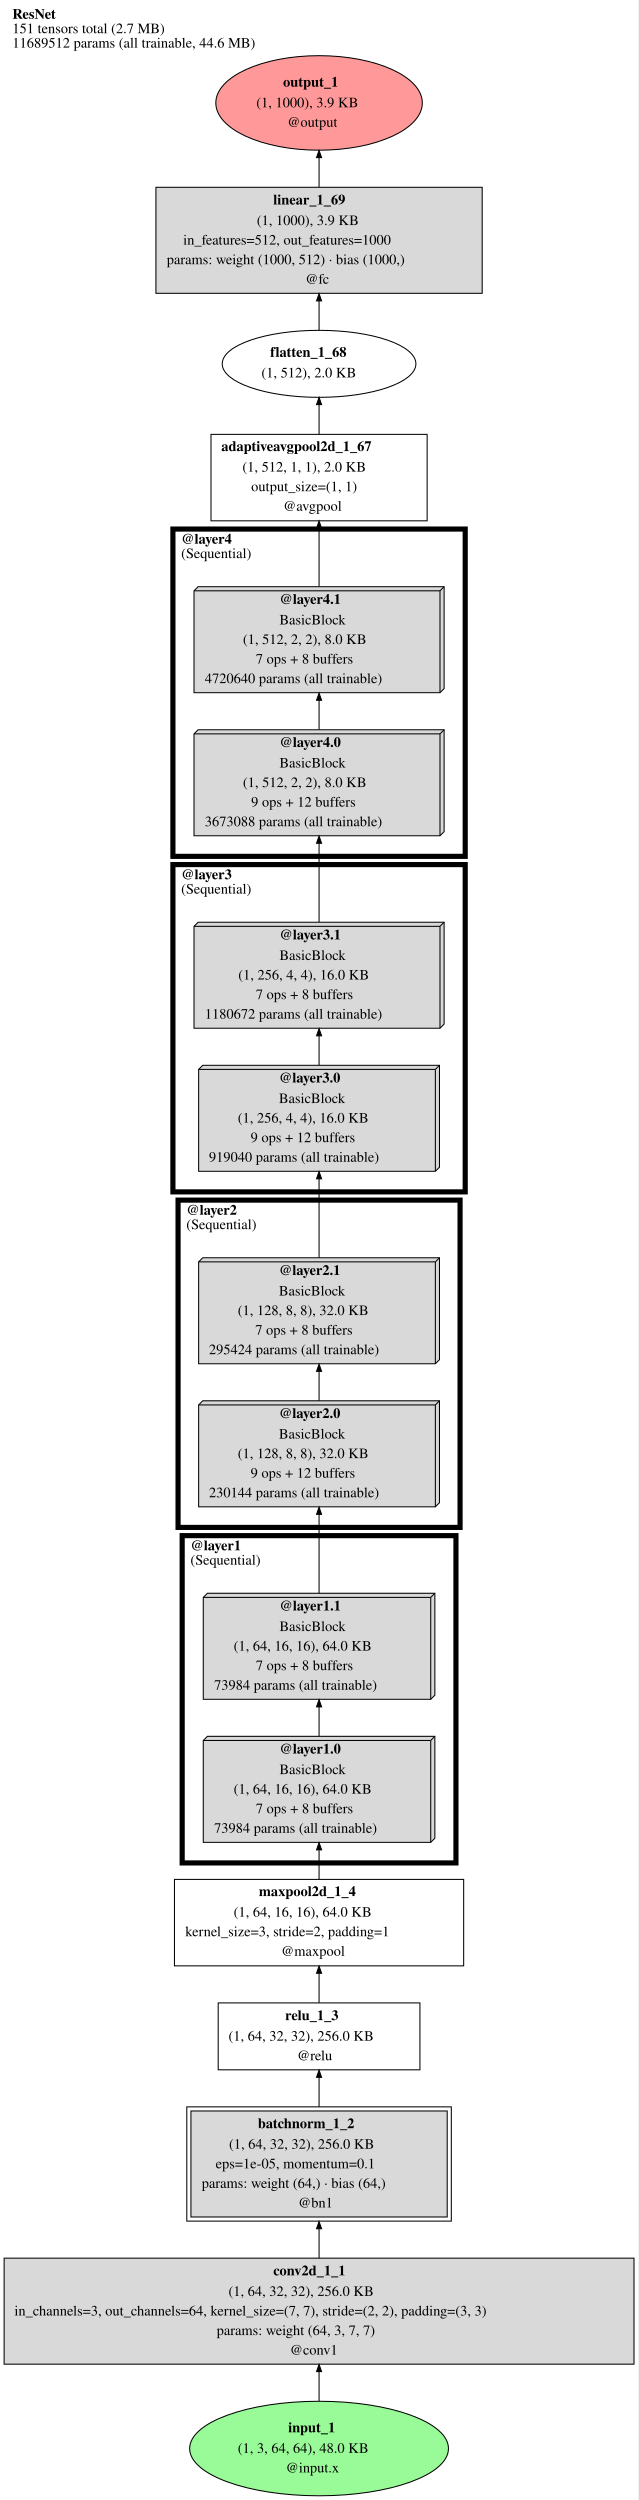
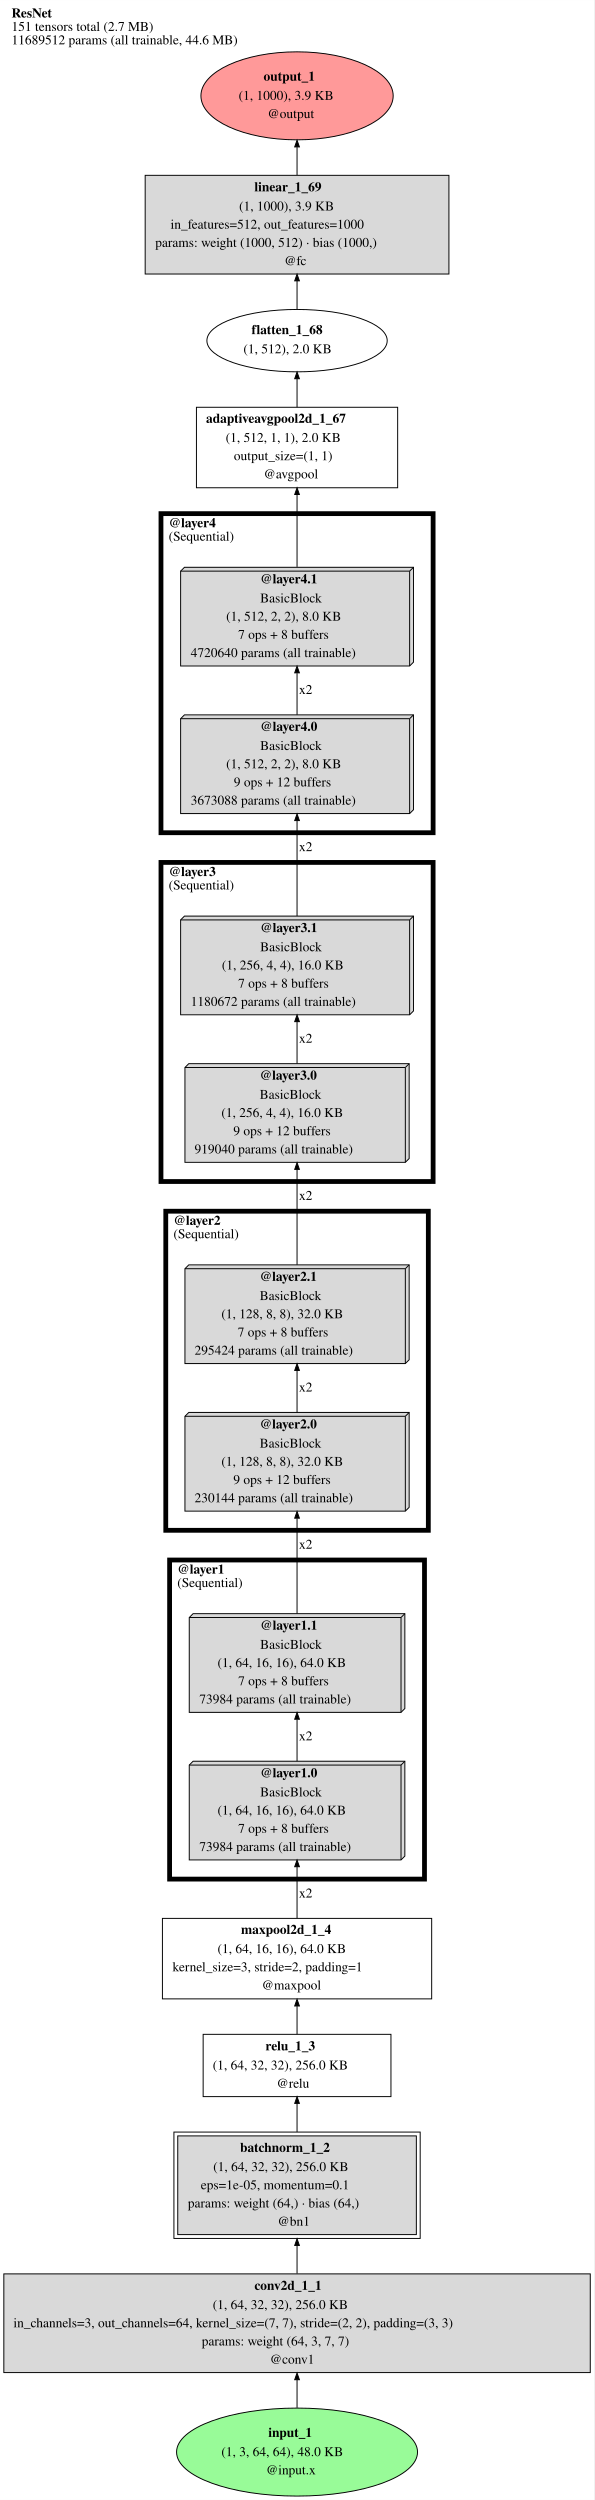
- <svg xmlns="http://www.w3.org/2000/svg" xmlns:xlink="http://www.w3.org/1999/xlink" width="620pt" height="2429pt" viewBox="0.00 0.00 620.00 2428.90">
-   <g id="graph0" class="graph" transform="scale(1 1) rotate(0) translate(4 2424.9)">
-     <polygon fill="white" stroke="transparent" points="-4,4 -4,-2424.9 616,-2424.9 616,4 -4,4" />
-     <text text-anchor="start" x="8" y="-2406.7" font-family="Times,serif" font-weight="bold" font-size="14.00">ResNet</text>
-     <text text-anchor="start" x="8" y="-2392.7" font-family="Times,serif" font-size="14.00">151 tensors total (2.7 MB)</text>
-     <text text-anchor="start" x="8" y="-2378.7" font-family="Times,serif" font-size="14.00">11689512 params (all trainable, 44.6 MB)</text>
+ <svg xmlns="http://www.w3.org/2000/svg" xmlns:xlink="http://www.w3.org/1999/xlink" width="620pt" height="2609pt" viewBox="0.00 0.00 620.00 2608.90">
+   <g id="graph0" class="graph" transform="scale(1 1) rotate(0) translate(4 2604.9)">
+     <polygon fill="white" stroke="transparent" points="-4,4 -4,-2604.9 616,-2604.9 616,4 -4,4" />
+     <text text-anchor="start" x="8" y="-2586.7" font-family="Times,serif" font-weight="bold" font-size="14.00">ResNet</text>
+     <text text-anchor="start" x="8" y="-2572.7" font-family="Times,serif" font-size="14.00">151 tensors total (2.7 MB)</text>
+     <text text-anchor="start" x="8" y="-2558.7" font-family="Times,serif" font-size="14.00">11689512 params (all trainable, 44.6 MB)</text>
    <g id="clust2" class="cluster">
-       <polygon fill="white" stroke="black" stroke-width="5" points="173,-614.92 173,-932.92 439,-932.92 439,-614.92 173,-614.92" />
-       <text text-anchor="start" x="181" y="-918.72" font-family="Times,serif" font-weight="bold" font-size="14.00">@layer1</text>
-       <text text-anchor="start" x="181" y="-904.72" font-family="Times,serif" font-size="14.00">(Sequential)</text>
+       <polygon fill="white" stroke="black" stroke-width="5" points="173,-643.92 173,-976.92 439,-976.92 439,-643.92 173,-643.92" />
+       <text text-anchor="start" x="181" y="-962.72" font-family="Times,serif" font-weight="bold" font-size="14.00">@layer1</text>
+       <text text-anchor="start" x="181" y="-948.72" font-family="Times,serif" font-size="14.00">(Sequential)</text>
    </g>
    <g id="clust3" class="cluster">
-       <polygon fill="white" stroke="black" stroke-width="5" points="169,-940.92 169,-1258.92 443,-1258.92 443,-940.92 169,-940.92" />
-       <text text-anchor="start" x="177" y="-1244.72" font-family="Times,serif" font-weight="bold" font-size="14.00">@layer2</text>
-       <text text-anchor="start" x="177" y="-1230.72" font-family="Times,serif" font-size="14.00">(Sequential)</text>
+       <polygon fill="white" stroke="black" stroke-width="5" points="169,-1007.92 169,-1340.92 443,-1340.92 443,-1007.92 169,-1007.92" />
+       <text text-anchor="start" x="177" y="-1326.72" font-family="Times,serif" font-weight="bold" font-size="14.00">@layer2</text>
+       <text text-anchor="start" x="177" y="-1312.72" font-family="Times,serif" font-size="14.00">(Sequential)</text>
    </g>
    <g id="clust4" class="cluster">
-       <polygon fill="white" stroke="black" stroke-width="5" points="164,-1266.92 164,-1584.92 448,-1584.92 448,-1266.92 164,-1266.92" />
-       <text text-anchor="start" x="172" y="-1570.72" font-family="Times,serif" font-weight="bold" font-size="14.00">@layer3</text>
-       <text text-anchor="start" x="172" y="-1556.72" font-family="Times,serif" font-size="14.00">(Sequential)</text>
+       <polygon fill="white" stroke="black" stroke-width="5" points="164,-1371.92 164,-1704.92 448,-1704.92 448,-1371.92 164,-1371.92" />
+       <text text-anchor="start" x="172" y="-1690.72" font-family="Times,serif" font-weight="bold" font-size="14.00">@layer3</text>
+       <text text-anchor="start" x="172" y="-1676.72" font-family="Times,serif" font-size="14.00">(Sequential)</text>
    </g>
    <g id="clust5" class="cluster">
-       <polygon fill="white" stroke="black" stroke-width="5" points="164,-1592.92 164,-1910.92 448,-1910.92 448,-1592.92 164,-1592.92" />
-       <text text-anchor="start" x="172" y="-1896.72" font-family="Times,serif" font-weight="bold" font-size="14.00">@layer4</text>
-       <text text-anchor="start" x="172" y="-1882.72" font-family="Times,serif" font-size="14.00">(Sequential)</text>
+       <polygon fill="white" stroke="black" stroke-width="5" points="164,-1735.92 164,-2068.92 448,-2068.92 448,-1735.92 164,-1735.92" />
+       <text text-anchor="start" x="172" y="-2054.72" font-family="Times,serif" font-weight="bold" font-size="14.00">@layer4</text>
+       <text text-anchor="start" x="172" y="-2040.72" font-family="Times,serif" font-size="14.00">(Sequential)</text>
    </g>
    <g id="node1" class="node">
      <ellipse fill="#98fb98" stroke="black" cx="306" cy="-45.96" rx="125.73" ry="45.92" />
      <text text-anchor="start" x="276" y="-61.76" font-family="Times,serif" font-weight="bold" font-size="14.00">input_1</text>
      <text text-anchor="start" x="227" y="-41.76" font-family="Times,serif" font-size="14.00">(1, 3, 64, 64), 48.0 KB</text>
      <text text-anchor="start" x="273.5" y="-22.76" font-family="Times,serif" font-size="14.00">@input.x</text>
    </g>
    <g id="node2" class="node">
-       <polygon fill="#d9d9d9" stroke="black" points="612,-230.92 0,-230.92 0,-127.92 612,-127.92 612,-230.92" />
-       <text text-anchor="start" x="261.5" y="-214.22" font-family="Times,serif" font-weight="bold" font-size="14.00">conv2d_1_1</text>
-       <text text-anchor="start" x="218" y="-194.22" font-family="Times,serif" font-size="14.00">(1, 64, 32, 32), 256.0 KB</text>
-       <text text-anchor="start" x="10" y="-175.22" font-family="Times,serif" font-size="14.00">in_channels=3, out_channels=64, kernel_size=(7, 7), stride=(2, 2), padding=(3, 3)</text>
-       <text text-anchor="start" x="206.5" y="-156.22" font-family="Times,serif" font-size="14.00">params: weight (64, 3, 7, 7)</text>
-       <text text-anchor="start" x="277.5" y="-137.22" font-family="Times,serif" font-size="14.00">@conv1</text>
+       <polygon fill="#d9d9d9" stroke="black" points="612,-231.92 0,-231.92 0,-128.92 612,-128.92 612,-231.92" />
+       <text text-anchor="start" x="261.5" y="-215.22" font-family="Times,serif" font-weight="bold" font-size="14.00">conv2d_1_1</text>
+       <text text-anchor="start" x="218" y="-195.22" font-family="Times,serif" font-size="14.00">(1, 64, 32, 32), 256.0 KB</text>
+       <text text-anchor="start" x="10" y="-176.22" font-family="Times,serif" font-size="14.00">in_channels=3, out_channels=64, kernel_size=(7, 7), stride=(2, 2), padding=(3, 3)</text>
+       <text text-anchor="start" x="206.5" y="-157.22" font-family="Times,serif" font-size="14.00">params: weight (64, 3, 7, 7)</text>
+       <text text-anchor="start" x="277.5" y="-138.22" font-family="Times,serif" font-size="14.00">@conv1</text>
    </g>
    <g id="edge1" class="edge">
-       <path fill="none" stroke="black" d="M306,-92.2C306,-101.32 306,-111.02 306,-120.5" />
-       <polygon fill="black" stroke="black" points="303.55,-120.69 306,-127.69 308.45,-120.69 303.55,-120.69" />
+       <path fill="none" stroke="black" d="M306,-92.18C306,-101.59 306,-111.63 306,-121.42" />
+       <polygon fill="black" stroke="black" points="303.55,-121.5 306,-128.5 308.45,-121.5 303.55,-121.5" />
    </g>
    <g id="node3" class="node">
      <g id="a_node3">
        <a xlink:title="Hidden buffers: bn1.running_mean, bn1.running_var">
-           <polygon fill="#d9d9d9" stroke="black" points="430.5,-373.92 181.5,-373.92 181.5,-270.92 430.5,-270.92 430.5,-373.92" />
-           <polygon fill="none" stroke="black" points="434.5,-377.92 177.5,-377.92 177.5,-266.92 434.5,-266.92 434.5,-377.92" />
-           <text text-anchor="start" x="246.5" y="-357.22" font-family="Times,serif" font-weight="bold" font-size="14.00">batchnorm_1_2</text>
-           <text text-anchor="start" x="218.5" y="-337.22" font-family="Times,serif" font-size="14.00">(1, 64, 32, 32), 256.0 KB</text>
-           <text text-anchor="start" x="205.5" y="-318.22" font-family="Times,serif" font-size="14.00">eps=1e-05, momentum=0.1</text>
-           <text text-anchor="start" x="192" y="-299.22" font-family="Times,serif" font-size="14.00">params: weight (64,) · bias (64,)</text>
-           <text text-anchor="start" x="285.5" y="-280.22" font-family="Times,serif" font-size="14.00">@bn1</text>
+           <polygon fill="#d9d9d9" stroke="black" points="430.5,-375.92 181.5,-375.92 181.5,-272.92 430.5,-272.92 430.5,-375.92" />
+           <polygon fill="none" stroke="black" points="434.5,-379.92 177.5,-379.92 177.5,-268.92 434.5,-268.92 434.5,-379.92" />
+           <text text-anchor="start" x="246.5" y="-359.22" font-family="Times,serif" font-weight="bold" font-size="14.00">batchnorm_1_2</text>
+           <text text-anchor="start" x="218.5" y="-339.22" font-family="Times,serif" font-size="14.00">(1, 64, 32, 32), 256.0 KB</text>
+           <text text-anchor="start" x="205.5" y="-320.22" font-family="Times,serif" font-size="14.00">eps=1e-05, momentum=0.1</text>
+           <text text-anchor="start" x="192" y="-301.22" font-family="Times,serif" font-size="14.00">params: weight (64,) · bias (64,)</text>
+           <text text-anchor="start" x="285.5" y="-282.22" font-family="Times,serif" font-size="14.00">@bn1</text>
        </a>
      </g>
    </g>
    <g id="edge2" class="edge">
-       <path fill="none" stroke="black" d="M306,-230.93C306,-240.12 306,-249.81 306,-259.29" />
-       <polygon fill="black" stroke="black" points="303.55,-259.49 306,-266.49 308.45,-259.49 303.55,-259.49" />
+       <path fill="none" stroke="black" d="M306,-232.29C306,-241.77 306,-251.77 306,-261.53" />
+       <polygon fill="black" stroke="black" points="303.55,-261.59 306,-268.59 308.45,-261.59 303.55,-261.59" />
    </g>
    <g id="node4" class="node">
-       <polygon fill="white" stroke="black" points="404,-478.92 208,-478.92 208,-413.92 404,-413.92 404,-478.92" />
-       <text text-anchor="start" x="273" y="-462.22" font-family="Times,serif" font-weight="bold" font-size="14.00">relu_1_3</text>
-       <text text-anchor="start" x="218" y="-442.22" font-family="Times,serif" font-size="14.00">(1, 64, 32, 32), 256.0 KB</text>
-       <text text-anchor="start" x="284.5" y="-423.22" font-family="Times,serif" font-size="14.00">@relu</text>
+       <polygon fill="white" stroke="black" points="404,-481.92 208,-481.92 208,-416.92 404,-416.92 404,-481.92" />
+       <text text-anchor="start" x="273" y="-465.22" font-family="Times,serif" font-weight="bold" font-size="14.00">relu_1_3</text>
+       <text text-anchor="start" x="218" y="-445.22" font-family="Times,serif" font-size="14.00">(1, 64, 32, 32), 256.0 KB</text>
+       <text text-anchor="start" x="284.5" y="-426.22" font-family="Times,serif" font-size="14.00">@relu</text>
    </g>
    <g id="edge3" class="edge">
-       <path fill="none" stroke="black" d="M306,-378C306,-387.61 306,-397.44 306,-406.51" />
-       <polygon fill="black" stroke="black" points="303.55,-406.61 306,-413.61 308.45,-406.61 303.55,-406.61" />
+       <path fill="none" stroke="black" d="M306,-380.09C306,-390.11 306,-400.38 306,-409.81" />
+       <polygon fill="black" stroke="black" points="303.55,-409.84 306,-416.84 308.45,-409.84 303.55,-409.84" />
    </g>
    <g id="node5" class="node">
-       <polygon fill="white" stroke="black" points="446.5,-598.92 165.5,-598.92 165.5,-514.92 446.5,-514.92 446.5,-598.92" />
-       <text text-anchor="start" x="247.5" y="-582.72" font-family="Times,serif" font-weight="bold" font-size="14.00">maxpool2d_1_4</text>
-       <text text-anchor="start" x="223" y="-562.72" font-family="Times,serif" font-size="14.00">(1, 64, 16, 16), 64.0 KB</text>
-       <text text-anchor="start" x="176" y="-543.72" font-family="Times,serif" font-size="14.00">kernel_size=3, stride=2, padding=1</text>
-       <text text-anchor="start" x="269" y="-524.72" font-family="Times,serif" font-size="14.00">@maxpool</text>
+       <polygon fill="white" stroke="black" points="446.5,-602.92 165.5,-602.92 165.5,-518.92 446.5,-518.92 446.5,-602.92" />
+       <text text-anchor="start" x="247.5" y="-586.72" font-family="Times,serif" font-weight="bold" font-size="14.00">maxpool2d_1_4</text>
+       <text text-anchor="start" x="223" y="-566.72" font-family="Times,serif" font-size="14.00">(1, 64, 16, 16), 64.0 KB</text>
+       <text text-anchor="start" x="176" y="-547.72" font-family="Times,serif" font-size="14.00">kernel_size=3, stride=2, padding=1</text>
+       <text text-anchor="start" x="269" y="-528.72" font-family="Times,serif" font-size="14.00">@maxpool</text>
    </g>
    <g id="edge4" class="edge">
-       <path fill="none" stroke="black" d="M306,-479.1C306,-487.97 306,-497.82 306,-507.43" />
-       <polygon fill="black" stroke="black" points="303.55,-507.71 306,-514.71 308.45,-507.71 303.55,-507.71" />
+       <path fill="none" stroke="black" d="M306,-482.1C306,-491.24 306,-501.45 306,-511.37" />
+       <polygon fill="black" stroke="black" points="303.55,-511.53 306,-518.53 308.45,-511.53 303.55,-511.53" />
    </g>
    <g id="node6" class="node">
-       <polygon fill="#d9d9d9" stroke="black" points="418.5,-737.92 197.5,-737.92 193.5,-733.92 193.5,-634.92 414.5,-634.92 418.5,-638.92 418.5,-737.92" />
-       <polyline fill="none" stroke="black" points="414.5,-733.92 193.5,-733.92 " />
-       <polyline fill="none" stroke="black" points="414.5,-733.92 414.5,-634.92 " />
-       <polyline fill="none" stroke="black" points="414.5,-733.92 418.5,-737.92 " />
-       <text text-anchor="start" x="267.5" y="-721.22" font-family="Times,serif" font-weight="bold" font-size="14.00">@layer1.0</text>
-       <text text-anchor="start" x="267.5" y="-701.22" font-family="Times,serif" font-size="14.00">BasicBlock</text>
-       <text text-anchor="start" x="223" y="-682.22" font-family="Times,serif" font-size="14.00">(1, 64, 16, 16), 64.0 KB</text>
-       <text text-anchor="start" x="244.5" y="-663.22" font-family="Times,serif" font-size="14.00">7 ops + 8 buffers</text>
-       <text text-anchor="start" x="204" y="-644.22" font-family="Times,serif" font-size="14.00">73984 params (all trainable)</text>
+       <polygon fill="#d9d9d9" stroke="black" points="418.5,-766.92 197.5,-766.92 193.5,-762.92 193.5,-663.92 414.5,-663.92 418.5,-667.92 418.5,-766.92" />
+       <polyline fill="none" stroke="black" points="414.5,-762.92 193.5,-762.92 " />
+       <polyline fill="none" stroke="black" points="414.5,-762.92 414.5,-663.92 " />
+       <polyline fill="none" stroke="black" points="414.5,-762.92 418.5,-766.92 " />
+       <text text-anchor="start" x="267.5" y="-750.22" font-family="Times,serif" font-weight="bold" font-size="14.00">@layer1.0</text>
+       <text text-anchor="start" x="267.5" y="-730.22" font-family="Times,serif" font-size="14.00">BasicBlock</text>
+       <text text-anchor="start" x="223" y="-711.22" font-family="Times,serif" font-size="14.00">(1, 64, 16, 16), 64.0 KB</text>
+       <text text-anchor="start" x="244.5" y="-692.22" font-family="Times,serif" font-size="14.00">7 ops + 8 buffers</text>
+       <text text-anchor="start" x="204" y="-673.22" font-family="Times,serif" font-size="14.00">73984 params (all trainable)</text>
    </g>
    <g id="edge5" class="edge">
-       <path fill="none" stroke="black" d="M306,-598.97C306,-608.02 306,-617.77 306,-627.35" />
-       <polygon fill="black" stroke="black" points="303.55,-627.63 306,-634.63 308.45,-627.63 303.55,-627.63" />
+       <path fill="none" stroke="black" d="M306,-603.19C306,-619.7 306,-639 306,-656.85" />
+       <polygon fill="black" stroke="black" points="303.55,-656.87 306,-663.87 308.45,-656.87 303.55,-656.87" />
+       <text text-anchor="middle" x="315" y="-624.72" font-family="Times,serif" font-size="14.00">x2</text>
    </g>
    <g id="node7" class="node">
-       <polygon fill="#d9d9d9" stroke="black" points="418.5,-876.92 197.5,-876.92 193.5,-872.92 193.5,-773.92 414.5,-773.92 418.5,-777.92 418.5,-876.92" />
-       <polyline fill="none" stroke="black" points="414.5,-872.92 193.5,-872.92 " />
-       <polyline fill="none" stroke="black" points="414.5,-872.92 414.5,-773.92 " />
-       <polyline fill="none" stroke="black" points="414.5,-872.92 418.5,-876.92 " />
-       <text text-anchor="start" x="267.5" y="-860.22" font-family="Times,serif" font-weight="bold" font-size="14.00">@layer1.1</text>
-       <text text-anchor="start" x="267.5" y="-840.22" font-family="Times,serif" font-size="14.00">BasicBlock</text>
-       <text text-anchor="start" x="223" y="-821.22" font-family="Times,serif" font-size="14.00">(1, 64, 16, 16), 64.0 KB</text>
-       <text text-anchor="start" x="244.5" y="-802.22" font-family="Times,serif" font-size="14.00">7 ops + 8 buffers</text>
-       <text text-anchor="start" x="204" y="-783.22" font-family="Times,serif" font-size="14.00">73984 params (all trainable)</text>
+       <polygon fill="#d9d9d9" stroke="black" points="418.5,-920.92 197.5,-920.92 193.5,-916.92 193.5,-817.92 414.5,-817.92 418.5,-821.92 418.5,-920.92" />
+       <polyline fill="none" stroke="black" points="414.5,-916.92 193.5,-916.92 " />
+       <polyline fill="none" stroke="black" points="414.5,-916.92 414.5,-817.92 " />
+       <polyline fill="none" stroke="black" points="414.5,-916.92 418.5,-920.92 " />
+       <text text-anchor="start" x="267.5" y="-904.22" font-family="Times,serif" font-weight="bold" font-size="14.00">@layer1.1</text>
+       <text text-anchor="start" x="267.5" y="-884.22" font-family="Times,serif" font-size="14.00">BasicBlock</text>
+       <text text-anchor="start" x="223" y="-865.22" font-family="Times,serif" font-size="14.00">(1, 64, 16, 16), 64.0 KB</text>
+       <text text-anchor="start" x="244.5" y="-846.22" font-family="Times,serif" font-size="14.00">7 ops + 8 buffers</text>
+       <text text-anchor="start" x="204" y="-827.22" font-family="Times,serif" font-size="14.00">73984 params (all trainable)</text>
    </g>
    <g id="edge6" class="edge">
-       <path fill="none" stroke="black" d="M306,-738.05C306,-747.28 306,-756.98 306,-766.41" />
-       <polygon fill="black" stroke="black" points="303.55,-766.55 306,-773.55 308.45,-766.55 303.55,-766.55" />
+       <path fill="none" stroke="black" d="M306,-767.04C306,-780.94 306,-796.12 306,-810.4" />
+       <polygon fill="black" stroke="black" points="303.55,-810.77 306,-817.77 308.45,-810.77 303.55,-810.77" />
+       <text text-anchor="middle" x="315" y="-788.72" font-family="Times,serif" font-size="14.00">x2</text>
    </g>
    <g id="node8" class="node">
-       <polygon fill="#d9d9d9" stroke="black" points="423,-1063.92 193,-1063.92 189,-1059.92 189,-960.92 419,-960.92 423,-964.92 423,-1063.92" />
-       <polyline fill="none" stroke="black" points="419,-1059.92 189,-1059.92 " />
-       <polyline fill="none" stroke="black" points="419,-1059.92 419,-960.92 " />
-       <polyline fill="none" stroke="black" points="419,-1059.92 423,-1063.92 " />
-       <text text-anchor="start" x="267" y="-1047.22" font-family="Times,serif" font-weight="bold" font-size="14.00">@layer2.0</text>
-       <text text-anchor="start" x="267" y="-1027.22" font-family="Times,serif" font-size="14.00">BasicBlock</text>
-       <text text-anchor="start" x="227" y="-1008.22" font-family="Times,serif" font-size="14.00">(1, 128, 8, 8), 32.0 KB</text>
-       <text text-anchor="start" x="239.5" y="-989.22" font-family="Times,serif" font-size="14.00">9 ops + 12 buffers</text>
-       <text text-anchor="start" x="199" y="-970.22" font-family="Times,serif" font-size="14.00">230144 params (all trainable)</text>
+       <polygon fill="#d9d9d9" stroke="black" points="423,-1130.92 193,-1130.92 189,-1126.92 189,-1027.92 419,-1027.92 423,-1031.92 423,-1130.92" />
+       <polyline fill="none" stroke="black" points="419,-1126.92 189,-1126.92 " />
+       <polyline fill="none" stroke="black" points="419,-1126.92 419,-1027.92 " />
+       <polyline fill="none" stroke="black" points="419,-1126.92 423,-1130.92 " />
+       <text text-anchor="start" x="267" y="-1114.22" font-family="Times,serif" font-weight="bold" font-size="14.00">@layer2.0</text>
+       <text text-anchor="start" x="267" y="-1094.22" font-family="Times,serif" font-size="14.00">BasicBlock</text>
+       <text text-anchor="start" x="227" y="-1075.22" font-family="Times,serif" font-size="14.00">(1, 128, 8, 8), 32.0 KB</text>
+       <text text-anchor="start" x="239.5" y="-1056.22" font-family="Times,serif" font-size="14.00">9 ops + 12 buffers</text>
+       <text text-anchor="start" x="199" y="-1037.22" font-family="Times,serif" font-size="14.00">230144 params (all trainable)</text>
    </g>
    <g id="edge7" class="edge">
-       <path fill="none" stroke="black" d="M306,-876.98C306,-900.64 306,-928.94 306,-953.47" />
-       <polygon fill="black" stroke="black" points="303.55,-953.61 306,-960.61 308.45,-953.61 303.55,-953.61" />
+       <path fill="none" stroke="black" d="M306,-921.04C306,-950.99 306,-989.04 306,-1020.22" />
+       <polygon fill="black" stroke="black" points="303.55,-1020.58 306,-1027.58 308.45,-1020.58 303.55,-1020.58" />
+       <text text-anchor="middle" x="315" y="-988.72" font-family="Times,serif" font-size="14.00">x2</text>
    </g>
    <g id="node9" class="node">
-       <polygon fill="#d9d9d9" stroke="black" points="423,-1202.92 193,-1202.92 189,-1198.92 189,-1099.92 419,-1099.92 423,-1103.92 423,-1202.92" />
-       <polyline fill="none" stroke="black" points="419,-1198.92 189,-1198.92 " />
-       <polyline fill="none" stroke="black" points="419,-1198.92 419,-1099.92 " />
-       <polyline fill="none" stroke="black" points="419,-1198.92 423,-1202.92 " />
-       <text text-anchor="start" x="267" y="-1186.22" font-family="Times,serif" font-weight="bold" font-size="14.00">@layer2.1</text>
-       <text text-anchor="start" x="267" y="-1166.22" font-family="Times,serif" font-size="14.00">BasicBlock</text>
-       <text text-anchor="start" x="227" y="-1147.22" font-family="Times,serif" font-size="14.00">(1, 128, 8, 8), 32.0 KB</text>
-       <text text-anchor="start" x="244" y="-1128.22" font-family="Times,serif" font-size="14.00">7 ops + 8 buffers</text>
-       <text text-anchor="start" x="199" y="-1109.22" font-family="Times,serif" font-size="14.00">295424 params (all trainable)</text>
+       <polygon fill="#d9d9d9" stroke="black" points="423,-1284.92 193,-1284.92 189,-1280.92 189,-1181.92 419,-1181.92 423,-1185.92 423,-1284.92" />
+       <polyline fill="none" stroke="black" points="419,-1280.92 189,-1280.92 " />
+       <polyline fill="none" stroke="black" points="419,-1280.92 419,-1181.92 " />
+       <polyline fill="none" stroke="black" points="419,-1280.92 423,-1284.92 " />
+       <text text-anchor="start" x="267" y="-1268.22" font-family="Times,serif" font-weight="bold" font-size="14.00">@layer2.1</text>
+       <text text-anchor="start" x="267" y="-1248.22" font-family="Times,serif" font-size="14.00">BasicBlock</text>
+       <text text-anchor="start" x="227" y="-1229.22" font-family="Times,serif" font-size="14.00">(1, 128, 8, 8), 32.0 KB</text>
+       <text text-anchor="start" x="244" y="-1210.22" font-family="Times,serif" font-size="14.00">7 ops + 8 buffers</text>
+       <text text-anchor="start" x="199" y="-1191.22" font-family="Times,serif" font-size="14.00">295424 params (all trainable)</text>
    </g>
    <g id="edge8" class="edge">
-       <path fill="none" stroke="black" d="M306,-1064.05C306,-1073.28 306,-1082.98 306,-1092.41" />
-       <polygon fill="black" stroke="black" points="303.55,-1092.55 306,-1099.55 308.45,-1092.55 303.55,-1092.55" />
+       <path fill="none" stroke="black" d="M306,-1131.04C306,-1144.94 306,-1160.12 306,-1174.4" />
+       <polygon fill="black" stroke="black" points="303.55,-1174.77 306,-1181.77 308.45,-1174.77 303.55,-1174.77" />
+       <text text-anchor="middle" x="315" y="-1152.72" font-family="Times,serif" font-size="14.00">x2</text>
    </g>
    <g id="node10" class="node">
-       <polygon fill="#d9d9d9" stroke="black" points="423,-1389.92 193,-1389.92 189,-1385.92 189,-1286.92 419,-1286.92 423,-1290.92 423,-1389.92" />
-       <polyline fill="none" stroke="black" points="419,-1385.92 189,-1385.92 " />
-       <polyline fill="none" stroke="black" points="419,-1385.92 419,-1286.92 " />
-       <polyline fill="none" stroke="black" points="419,-1385.92 423,-1389.92 " />
-       <text text-anchor="start" x="267" y="-1373.22" font-family="Times,serif" font-weight="bold" font-size="14.00">@layer3.0</text>
-       <text text-anchor="start" x="267" y="-1353.22" font-family="Times,serif" font-size="14.00">BasicBlock</text>
-       <text text-anchor="start" x="227" y="-1334.22" font-family="Times,serif" font-size="14.00">(1, 256, 4, 4), 16.0 KB</text>
-       <text text-anchor="start" x="239.5" y="-1315.22" font-family="Times,serif" font-size="14.00">9 ops + 12 buffers</text>
-       <text text-anchor="start" x="199" y="-1296.22" font-family="Times,serif" font-size="14.00">919040 params (all trainable)</text>
+       <polygon fill="#d9d9d9" stroke="black" points="423,-1494.92 193,-1494.92 189,-1490.92 189,-1391.92 419,-1391.92 423,-1395.92 423,-1494.92" />
+       <polyline fill="none" stroke="black" points="419,-1490.92 189,-1490.92 " />
+       <polyline fill="none" stroke="black" points="419,-1490.92 419,-1391.92 " />
+       <polyline fill="none" stroke="black" points="419,-1490.92 423,-1494.92 " />
+       <text text-anchor="start" x="267" y="-1478.22" font-family="Times,serif" font-weight="bold" font-size="14.00">@layer3.0</text>
+       <text text-anchor="start" x="267" y="-1458.22" font-family="Times,serif" font-size="14.00">BasicBlock</text>
+       <text text-anchor="start" x="227" y="-1439.22" font-family="Times,serif" font-size="14.00">(1, 256, 4, 4), 16.0 KB</text>
+       <text text-anchor="start" x="239.5" y="-1420.22" font-family="Times,serif" font-size="14.00">9 ops + 12 buffers</text>
+       <text text-anchor="start" x="199" y="-1401.22" font-family="Times,serif" font-size="14.00">919040 params (all trainable)</text>
    </g>
    <g id="edge9" class="edge">
-       <path fill="none" stroke="black" d="M306,-1202.98C306,-1226.64 306,-1254.94 306,-1279.47" />
-       <polygon fill="black" stroke="black" points="303.55,-1279.61 306,-1286.61 308.45,-1279.61 303.55,-1279.61" />
+       <path fill="none" stroke="black" d="M306,-1285.04C306,-1314.99 306,-1353.04 306,-1384.22" />
+       <polygon fill="black" stroke="black" points="303.55,-1384.58 306,-1391.58 308.45,-1384.58 303.55,-1384.58" />
+       <text text-anchor="middle" x="315" y="-1352.72" font-family="Times,serif" font-size="14.00">x2</text>
    </g>
    <g id="node11" class="node">
-       <polygon fill="#d9d9d9" stroke="black" points="427.5,-1528.92 188.5,-1528.92 184.5,-1524.92 184.5,-1425.92 423.5,-1425.92 427.5,-1429.92 427.5,-1528.92" />
-       <polyline fill="none" stroke="black" points="423.5,-1524.92 184.5,-1524.92 " />
-       <polyline fill="none" stroke="black" points="423.5,-1524.92 423.5,-1425.92 " />
-       <polyline fill="none" stroke="black" points="423.5,-1524.92 427.5,-1528.92 " />
-       <text text-anchor="start" x="267.5" y="-1512.22" font-family="Times,serif" font-weight="bold" font-size="14.00">@layer3.1</text>
-       <text text-anchor="start" x="267.5" y="-1492.22" font-family="Times,serif" font-size="14.00">BasicBlock</text>
-       <text text-anchor="start" x="227.5" y="-1473.22" font-family="Times,serif" font-size="14.00">(1, 256, 4, 4), 16.0 KB</text>
-       <text text-anchor="start" x="244.5" y="-1454.22" font-family="Times,serif" font-size="14.00">7 ops + 8 buffers</text>
-       <text text-anchor="start" x="195" y="-1435.22" font-family="Times,serif" font-size="14.00">1180672 params (all trainable)</text>
+       <polygon fill="#d9d9d9" stroke="black" points="427.5,-1648.92 188.5,-1648.92 184.5,-1644.92 184.5,-1545.92 423.5,-1545.92 427.5,-1549.92 427.5,-1648.92" />
+       <polyline fill="none" stroke="black" points="423.5,-1644.92 184.5,-1644.92 " />
+       <polyline fill="none" stroke="black" points="423.5,-1644.92 423.5,-1545.92 " />
+       <polyline fill="none" stroke="black" points="423.5,-1644.92 427.5,-1648.92 " />
+       <text text-anchor="start" x="267.5" y="-1632.22" font-family="Times,serif" font-weight="bold" font-size="14.00">@layer3.1</text>
+       <text text-anchor="start" x="267.5" y="-1612.22" font-family="Times,serif" font-size="14.00">BasicBlock</text>
+       <text text-anchor="start" x="227.5" y="-1593.22" font-family="Times,serif" font-size="14.00">(1, 256, 4, 4), 16.0 KB</text>
+       <text text-anchor="start" x="244.5" y="-1574.22" font-family="Times,serif" font-size="14.00">7 ops + 8 buffers</text>
+       <text text-anchor="start" x="195" y="-1555.22" font-family="Times,serif" font-size="14.00">1180672 params (all trainable)</text>
    </g>
    <g id="edge10" class="edge">
-       <path fill="none" stroke="black" d="M306,-1390.05C306,-1399.28 306,-1408.98 306,-1418.41" />
-       <polygon fill="black" stroke="black" points="303.55,-1418.55 306,-1425.55 308.45,-1418.55 303.55,-1418.55" />
+       <path fill="none" stroke="black" d="M306,-1495.04C306,-1508.94 306,-1524.12 306,-1538.4" />
+       <polygon fill="black" stroke="black" points="303.55,-1538.77 306,-1545.77 308.45,-1538.77 303.55,-1538.77" />
+       <text text-anchor="middle" x="315" y="-1516.72" font-family="Times,serif" font-size="14.00">x2</text>
    </g>
    <g id="node12" class="node">
-       <polygon fill="#d9d9d9" stroke="black" points="427.5,-1715.92 188.5,-1715.92 184.5,-1711.92 184.5,-1612.92 423.5,-1612.92 427.5,-1616.92 427.5,-1715.92" />
-       <polyline fill="none" stroke="black" points="423.5,-1711.92 184.5,-1711.92 " />
-       <polyline fill="none" stroke="black" points="423.5,-1711.92 423.5,-1612.92 " />
-       <polyline fill="none" stroke="black" points="423.5,-1711.92 427.5,-1715.92 " />
-       <text text-anchor="start" x="267.5" y="-1699.22" font-family="Times,serif" font-weight="bold" font-size="14.00">@layer4.0</text>
-       <text text-anchor="start" x="267.5" y="-1679.22" font-family="Times,serif" font-size="14.00">BasicBlock</text>
-       <text text-anchor="start" x="232" y="-1660.22" font-family="Times,serif" font-size="14.00">(1, 512, 2, 2), 8.0 KB</text>
-       <text text-anchor="start" x="240" y="-1641.22" font-family="Times,serif" font-size="14.00">9 ops + 12 buffers</text>
-       <text text-anchor="start" x="195" y="-1622.22" font-family="Times,serif" font-size="14.00">3673088 params (all trainable)</text>
+       <polygon fill="#d9d9d9" stroke="black" points="427.5,-1858.92 188.5,-1858.92 184.5,-1854.92 184.5,-1755.92 423.5,-1755.92 427.5,-1759.92 427.5,-1858.92" />
+       <polyline fill="none" stroke="black" points="423.5,-1854.92 184.5,-1854.92 " />
+       <polyline fill="none" stroke="black" points="423.5,-1854.92 423.5,-1755.92 " />
+       <polyline fill="none" stroke="black" points="423.5,-1854.92 427.5,-1858.92 " />
+       <text text-anchor="start" x="267.5" y="-1842.22" font-family="Times,serif" font-weight="bold" font-size="14.00">@layer4.0</text>
+       <text text-anchor="start" x="267.5" y="-1822.22" font-family="Times,serif" font-size="14.00">BasicBlock</text>
+       <text text-anchor="start" x="232" y="-1803.22" font-family="Times,serif" font-size="14.00">(1, 512, 2, 2), 8.0 KB</text>
+       <text text-anchor="start" x="240" y="-1784.22" font-family="Times,serif" font-size="14.00">9 ops + 12 buffers</text>
+       <text text-anchor="start" x="195" y="-1765.22" font-family="Times,serif" font-size="14.00">3673088 params (all trainable)</text>
    </g>
    <g id="edge11" class="edge">
-       <path fill="none" stroke="black" d="M306,-1528.98C306,-1552.64 306,-1580.94 306,-1605.47" />
-       <polygon fill="black" stroke="black" points="303.55,-1605.61 306,-1612.61 308.45,-1605.61 303.55,-1605.61" />
+       <path fill="none" stroke="black" d="M306,-1649.04C306,-1678.99 306,-1717.04 306,-1748.22" />
+       <polygon fill="black" stroke="black" points="303.55,-1748.58 306,-1755.58 308.45,-1748.58 303.55,-1748.58" />
+       <text text-anchor="middle" x="315" y="-1716.72" font-family="Times,serif" font-size="14.00">x2</text>
    </g>
    <g id="node13" class="node">
-       <polygon fill="#d9d9d9" stroke="black" points="427.5,-1854.92 188.5,-1854.92 184.5,-1850.92 184.5,-1751.92 423.5,-1751.92 427.5,-1755.92 427.5,-1854.92" />
-       <polyline fill="none" stroke="black" points="423.5,-1850.92 184.5,-1850.92 " />
-       <polyline fill="none" stroke="black" points="423.5,-1850.92 423.5,-1751.92 " />
-       <polyline fill="none" stroke="black" points="423.5,-1850.92 427.5,-1854.92 " />
-       <text text-anchor="start" x="267.5" y="-1838.22" font-family="Times,serif" font-weight="bold" font-size="14.00">@layer4.1</text>
-       <text text-anchor="start" x="267.5" y="-1818.22" font-family="Times,serif" font-size="14.00">BasicBlock</text>
-       <text text-anchor="start" x="232" y="-1799.22" font-family="Times,serif" font-size="14.00">(1, 512, 2, 2), 8.0 KB</text>
-       <text text-anchor="start" x="244.5" y="-1780.22" font-family="Times,serif" font-size="14.00">7 ops + 8 buffers</text>
-       <text text-anchor="start" x="195" y="-1761.22" font-family="Times,serif" font-size="14.00">4720640 params (all trainable)</text>
+       <polygon fill="#d9d9d9" stroke="black" points="427.5,-2012.92 188.5,-2012.92 184.5,-2008.92 184.5,-1909.92 423.5,-1909.92 427.5,-1913.92 427.5,-2012.92" />
+       <polyline fill="none" stroke="black" points="423.5,-2008.92 184.5,-2008.92 " />
+       <polyline fill="none" stroke="black" points="423.5,-2008.92 423.5,-1909.92 " />
+       <polyline fill="none" stroke="black" points="423.5,-2008.92 427.5,-2012.92 " />
+       <text text-anchor="start" x="267.5" y="-1996.22" font-family="Times,serif" font-weight="bold" font-size="14.00">@layer4.1</text>
+       <text text-anchor="start" x="267.5" y="-1976.22" font-family="Times,serif" font-size="14.00">BasicBlock</text>
+       <text text-anchor="start" x="232" y="-1957.22" font-family="Times,serif" font-size="14.00">(1, 512, 2, 2), 8.0 KB</text>
+       <text text-anchor="start" x="244.5" y="-1938.22" font-family="Times,serif" font-size="14.00">7 ops + 8 buffers</text>
+       <text text-anchor="start" x="195" y="-1919.22" font-family="Times,serif" font-size="14.00">4720640 params (all trainable)</text>
    </g>
    <g id="edge12" class="edge">
-       <path fill="none" stroke="black" d="M306,-1716.05C306,-1725.28 306,-1734.98 306,-1744.41" />
-       <polygon fill="black" stroke="black" points="303.55,-1744.55 306,-1751.55 308.45,-1744.55 303.55,-1744.55" />
+       <path fill="none" stroke="black" d="M306,-1859.04C306,-1872.94 306,-1888.12 306,-1902.4" />
+       <polygon fill="black" stroke="black" points="303.55,-1902.77 306,-1909.77 308.45,-1902.77 303.55,-1902.77" />
+       <text text-anchor="middle" x="315" y="-1880.72" font-family="Times,serif" font-size="14.00">x2</text>
    </g>
    <g id="node14" class="node">
-       <polygon fill="white" stroke="black" points="411,-2002.92 201,-2002.92 201,-1918.92 411,-1918.92 411,-2002.92" />
-       <text text-anchor="start" x="211" y="-1986.72" font-family="Times,serif" font-weight="bold" font-size="14.00">adaptiveavgpool2d_1_67</text>
-       <text text-anchor="start" x="231.5" y="-1966.72" font-family="Times,serif" font-size="14.00">(1, 512, 1, 1), 2.0 KB</text>
-       <text text-anchor="start" x="240" y="-1947.72" font-family="Times,serif" font-size="14.00">output_size=(1, 1)</text>
-       <text text-anchor="start" x="271" y="-1928.72" font-family="Times,serif" font-size="14.00">@avgpool</text>
+       <polygon fill="white" stroke="black" points="411,-2179.92 201,-2179.92 201,-2095.92 411,-2095.92 411,-2179.92" />
+       <text text-anchor="start" x="211" y="-2163.72" font-family="Times,serif" font-weight="bold" font-size="14.00">adaptiveavgpool2d_1_67</text>
+       <text text-anchor="start" x="231.5" y="-2143.72" font-family="Times,serif" font-size="14.00">(1, 512, 1, 1), 2.0 KB</text>
+       <text text-anchor="start" x="240" y="-2124.72" font-family="Times,serif" font-size="14.00">output_size=(1, 1)</text>
+       <text text-anchor="start" x="271" y="-2105.72" font-family="Times,serif" font-size="14.00">@avgpool</text>
    </g>
    <g id="edge13" class="edge">
-       <path fill="none" stroke="black" d="M306,-1855.34C306,-1873.32 306,-1893.48 306,-1911.27" />
-       <polygon fill="black" stroke="black" points="303.55,-1911.74 306,-1918.74 308.45,-1911.74 303.55,-1911.74" />
+       <path fill="none" stroke="black" d="M306,-2013.37C306,-2037.16 306,-2065.34 306,-2088.77" />
+       <polygon fill="black" stroke="black" points="303.55,-2088.88 306,-2095.88 308.45,-2088.88 303.55,-2088.88" />
    </g>
    <g id="node15" class="node">
-       <ellipse fill="white" stroke="black" cx="306" cy="-2071.45" rx="94.09" ry="32.55" />
-       <text text-anchor="start" x="258.5" y="-2078.25" font-family="Times,serif" font-weight="bold" font-size="14.00">flatten_1_68</text>
-       <text text-anchor="start" x="250" y="-2058.25" font-family="Times,serif" font-size="14.00">(1, 512), 2.0 KB</text>
+       <ellipse fill="white" stroke="black" cx="306" cy="-2249.45" rx="94.09" ry="32.55" />
+       <text text-anchor="start" x="258.5" y="-2256.25" font-family="Times,serif" font-weight="bold" font-size="14.00">flatten_1_68</text>
+       <text text-anchor="start" x="250" y="-2236.25" font-family="Times,serif" font-size="14.00">(1, 512), 2.0 KB</text>
    </g>
    <g id="edge14" class="edge">
-       <path fill="none" stroke="black" d="M306,-2002.95C306,-2012.42 306,-2022.47 306,-2031.83" />
-       <polygon fill="black" stroke="black" points="303.55,-2031.84 306,-2038.84 308.45,-2031.84 303.55,-2031.84" />
+       <path fill="none" stroke="black" d="M306,-2180.02C306,-2189.69 306,-2199.98 306,-2209.55" />
+       <polygon fill="black" stroke="black" points="303.55,-2209.71 306,-2216.71 308.45,-2209.71 303.55,-2209.71" />
    </g>
    <g id="node16" class="node">
-       <polygon fill="#d9d9d9" stroke="black" points="464.5,-2242.98 147.5,-2242.98 147.5,-2139.98 464.5,-2139.98 464.5,-2242.98" />
-       <text text-anchor="start" x="261.5" y="-2226.28" font-family="Times,serif" font-weight="bold" font-size="14.00">linear_1_69</text>
-       <text text-anchor="start" x="245.5" y="-2206.28" font-family="Times,serif" font-size="14.00">(1, 1000), 3.9 KB</text>
-       <text text-anchor="start" x="174" y="-2187.28" font-family="Times,serif" font-size="14.00">in_features=512, out_features=1000</text>
-       <text text-anchor="start" x="158" y="-2168.28" font-family="Times,serif" font-size="14.00">params: weight (1000, 512) · bias (1000,)</text>
-       <text text-anchor="start" x="292.5" y="-2149.28" font-family="Times,serif" font-size="14.00">@fc</text>
+       <polygon fill="#d9d9d9" stroke="black" points="464.5,-2421.98 147.5,-2421.98 147.5,-2318.98 464.5,-2318.98 464.5,-2421.98" />
+       <text text-anchor="start" x="261.5" y="-2405.28" font-family="Times,serif" font-weight="bold" font-size="14.00">linear_1_69</text>
+       <text text-anchor="start" x="245.5" y="-2385.28" font-family="Times,serif" font-size="14.00">(1, 1000), 3.9 KB</text>
+       <text text-anchor="start" x="174" y="-2366.28" font-family="Times,serif" font-size="14.00">in_features=512, out_features=1000</text>
+       <text text-anchor="start" x="158" y="-2347.28" font-family="Times,serif" font-size="14.00">params: weight (1000, 512) · bias (1000,)</text>
+       <text text-anchor="start" x="292.5" y="-2328.28" font-family="Times,serif" font-size="14.00">@fc</text>
    </g>
    <g id="edge15" class="edge">
-       <path fill="none" stroke="black" d="M306,-2104.08C306,-2112.87 306,-2122.7 306,-2132.5" />
-       <polygon fill="black" stroke="black" points="303.55,-2132.61 306,-2139.61 308.45,-2132.61 303.55,-2132.61" />
+       <path fill="none" stroke="black" d="M306,-2282.04C306,-2291.21 306,-2301.54 306,-2311.79" />
+       <polygon fill="black" stroke="black" points="303.55,-2311.86 306,-2318.86 308.45,-2311.86 303.55,-2311.86" />
    </g>
    <g id="node17" class="node">
-       <ellipse fill="#ff9999" stroke="black" cx="306" cy="-2324.94" rx="100.32" ry="45.92" />
-       <text text-anchor="start" x="271" y="-2340.74" font-family="Times,serif" font-weight="bold" font-size="14.00">output_1</text>
-       <text text-anchor="start" x="245" y="-2320.74" font-family="Times,serif" font-size="14.00">(1, 1000), 3.9 KB</text>
-       <text text-anchor="start" x="275" y="-2301.74" font-family="Times,serif" font-size="14.00">@output</text>
+       <ellipse fill="#ff9999" stroke="black" cx="306" cy="-2504.94" rx="100.32" ry="45.92" />
+       <text text-anchor="start" x="271" y="-2520.74" font-family="Times,serif" font-weight="bold" font-size="14.00">output_1</text>
+       <text text-anchor="start" x="245" y="-2500.74" font-family="Times,serif" font-size="14.00">(1, 1000), 3.9 KB</text>
+       <text text-anchor="start" x="275" y="-2481.74" font-family="Times,serif" font-size="14.00">@output</text>
    </g>
    <g id="edge16" class="edge">
-       <path fill="none" stroke="black" d="M306,-2243.3C306,-2252.63 306,-2262.38 306,-2271.75" />
-       <polygon fill="black" stroke="black" points="303.55,-2271.82 306,-2278.82 308.45,-2271.82 303.55,-2271.82" />
+       <path fill="none" stroke="black" d="M306,-2422.31C306,-2431.85 306,-2441.83 306,-2451.42" />
+       <polygon fill="black" stroke="black" points="303.55,-2451.65 306,-2458.65 308.45,-2451.65 303.55,-2451.65" />
    </g>
  </g>
</svg>
